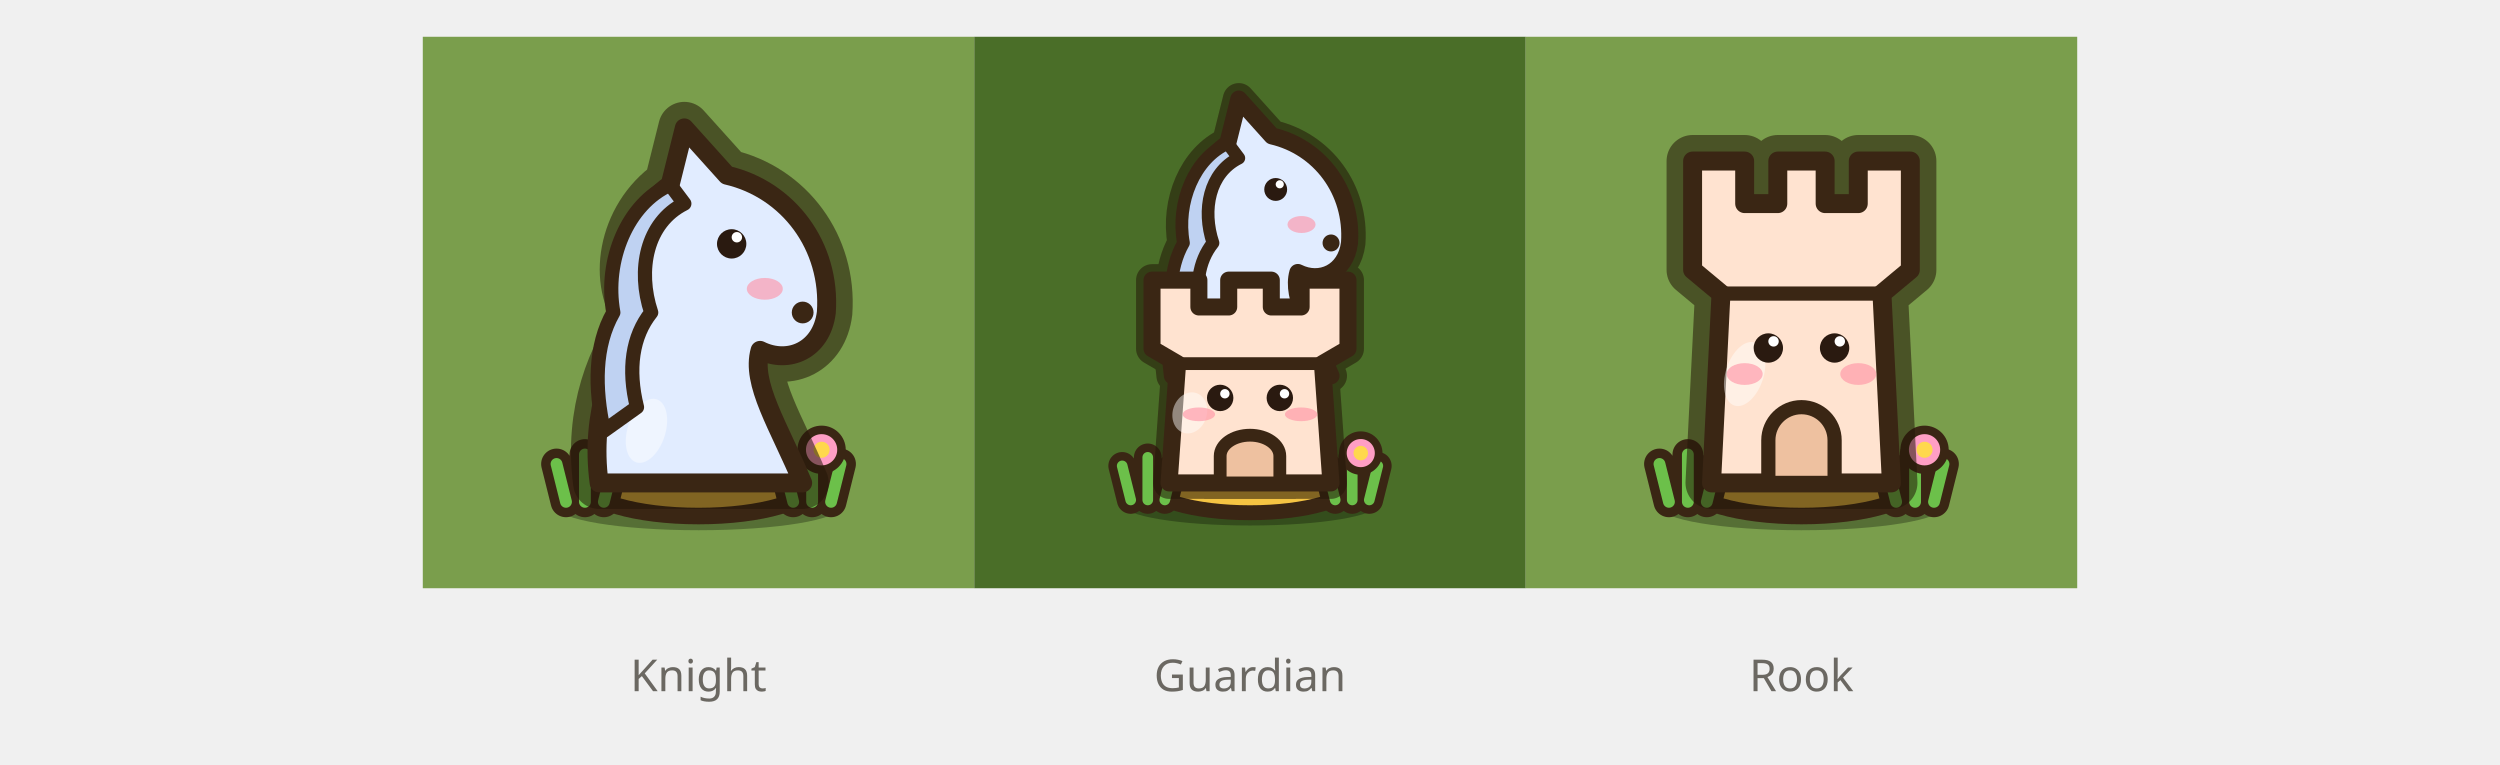
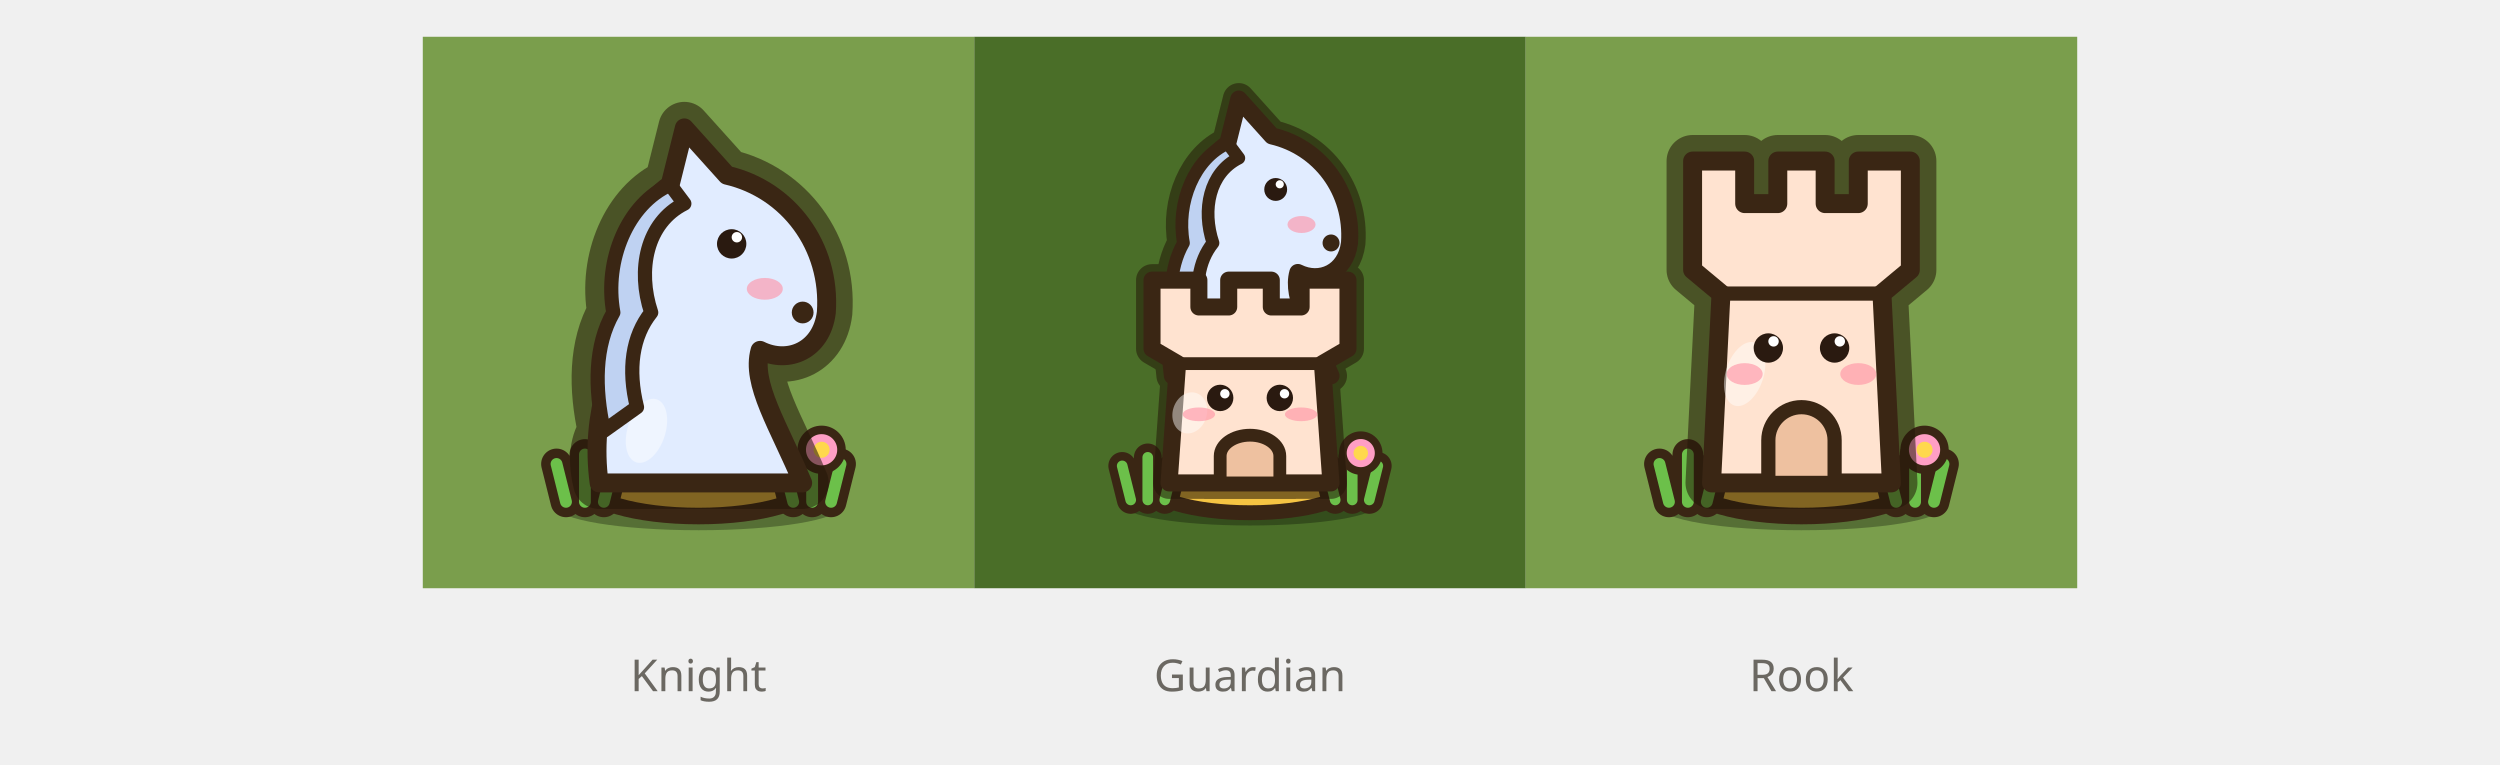
<svg xmlns="http://www.w3.org/2000/svg" width="100%" viewBox="0 0 680 208" role="img">
  <style>.n{font:500 15px ui-sans-serif,system-ui,sans-serif;fill:var(--p,#2b2a27);text-anchor:middle}.s{font:400 12px ui-sans-serif,system-ui,sans-serif;fill:var(--s,#6b6862);text-anchor:middle}.sl{font:400 12px ui-sans-serif,system-ui,sans-serif;fill:var(--s,#6b6862)}.op{font:400 17px ui-sans-serif,system-ui,sans-serif;fill:var(--s,#6b6862);text-anchor:middle}</style>
  <defs>
    <g id="knight-w">
      <ellipse cx="50" cy="91" rx="30" ry="5" fill="rgba(0,0,0,.3)" />
      <ellipse cx="50" cy="86" rx="24" ry="7" fill="#F5C443" stroke="#3A2614" stroke-width="3.5" />
      <path d="M22 90 L20 82 M26 90 L26 80 M30 90 L32 82" fill="none" stroke="#3A2614" stroke-width="6.5" stroke-linecap="round" stroke-linejoin="round" />
      <path d="M22 90 L20 82 M26 90 L26 80 M30 90 L32 82" fill="none" stroke="#6CC04A" stroke-width="2.5" stroke-linecap="round" stroke-linejoin="round" />
      <path d="M70 90 L68 82 M74 90 L74 80 M78 90 L80 82" fill="none" stroke="#3A2614" stroke-width="6.5" stroke-linecap="round" stroke-linejoin="round" />
      <path d="M70 90 L68 82 M74 90 L74 80 M78 90 L80 82" fill="none" stroke="#6CC04A" stroke-width="2.5" stroke-linecap="round" stroke-linejoin="round" />
      <circle cx="76" cy="79" r="4.2" fill="#FF9EC4" stroke="#3A2614" stroke-width="1.8" />
      <circle cx="76" cy="79" r="1.7" fill="#FFD84D" />
      <g fill="none" stroke="rgba(35,22,8,.55)" stroke-width="11" stroke-linejoin="round">
-         <path d="M29 86 C27 71 32 59 38 51 C32 44 34 30 44 23 L47 11 L56 21 C69 24 78 36 77 50 C76 58 69 61 63 58 C61 65 67 74 72 86 Z" />
+         <path d="M29 86 C28 82 28 78 30 75 C28 66 28 57 32 50 C30 39 35 27 44 23 L47 11 L56 21 C69 24 78 36 77 50 C76 58 69 61 63 58 C61 65 67 74 72 86 Z" />
      </g>
      <g fill="#E1ECFF" stroke="#3A2614" stroke-width="4" stroke-linejoin="round">
        <path d="M29 86 C27 71 32 59 38 51 C32 44 34 30 44 23 L47 11 L56 21 C69 24 78 36 77 50 C76 58 69 61 63 58 C61 65 67 74 72 86 Z" />
      </g>
      <ellipse cx="39" cy="75" rx="4" ry="7" fill="#fff" opacity="0.45" transform="rotate(18 39 75)" />
      <path d="M44 23 C35 27 30 39 32 50 C28 57 28 66 30 75 L37 70 C35 62 36 55 40 50 C37 41 39 31 47 27 Z" fill="#BFD2F2" stroke="#3A2614" stroke-width="3" stroke-linejoin="round" />
      <circle cx="72" cy="50" r="2.3" fill="#3A2614" />
      <ellipse cx="64" cy="45" rx="3.8" ry="2.3" fill="#FF8FA3" opacity=".6" />
      <circle cx="57" cy="35.5" r="3.1" fill="#2A1A10" />
      <circle cx="58.1" cy="34.1" r="1.1" fill="#fff" />
    </g>
    <g id="rook-w-ground">
      <ellipse cx="50" cy="91" rx="30" ry="5" fill="rgba(0,0,0,.3)" />
      <ellipse cx="50" cy="86" rx="24" ry="7" fill="#F5C443" stroke="#3A2614" stroke-width="3.5" />
      <path d="M22 90 L20 82 M26 90 L26 80 M30 90 L32 82" fill="none" stroke="#3A2614" stroke-width="6.5" stroke-linecap="round" stroke-linejoin="round" />
      <path d="M22 90 L20 82 M26 90 L26 80 M30 90 L32 82" fill="none" stroke="#6CC04A" stroke-width="2.5" stroke-linecap="round" stroke-linejoin="round" />
      <path d="M70 90 L68 82 M74 90 L74 80 M78 90 L80 82" fill="none" stroke="#3A2614" stroke-width="6.5" stroke-linecap="round" stroke-linejoin="round" />
      <path d="M70 90 L68 82 M74 90 L74 80 M78 90 L80 82" fill="none" stroke="#6CC04A" stroke-width="2.5" stroke-linecap="round" stroke-linejoin="round" />
      <circle cx="76" cy="79" r="4.2" fill="#FF9EC4" stroke="#3A2614" stroke-width="1.8" />
      <circle cx="76" cy="79" r="1.7" fill="#FFD84D" />
    </g>
    <g id="rook-w-halo">
      <g fill="rgb(35,22,8)" stroke="rgb(35,22,8)" stroke-width="7.50" stroke-linejoin="round">
        <path d="M 27 54.50 L 27 38.40 L 38 38.40 L 38 44.70 L 45 44.70 L 45 38.40 L 55 38.40 L 55 44.70 L 62 44.70 L 62 38.40 L 73 38.40 L 73 54.50 L 67 58.00 L 69 86.00 L 31 86.00 L 33 58.00 Z" />
      </g>
      <ellipse cx="38" cy="69.90" rx="4" ry="4.90" fill="rgb(35,22,8)" opacity="0.45" transform="rotate(18 38 63)" />
      <path d="M 33 58.00 H 67" stroke="rgb(35,22,8)" stroke-width="7.50" />
      <path d="M 43 86.00 L 43 79.70 A 7 4.90 0 0 1 57 79.70 L 57 86.00 Z" fill="rgb(35,22,8)" stroke="rgb(35,22,8)" stroke-width="7.50" />
      <ellipse cx="38" cy="69.90" rx="3.8" ry="1.61" fill="rgb(35,22,8)" opacity=".6" />
      <ellipse cx="62" cy="69.90" rx="3.8" ry="1.61" fill="rgb(35,22,8)" opacity=".6" />
      <circle cx="43" cy="66.05" r="3.1" fill="rgb(35,22,8)" />
      <circle cx="44.1" cy="65.07" r="1.1" fill="rgb(35,22,8)" />
      <circle cx="57" cy="66.05" r="3.1" fill="rgb(35,22,8)" />
      <circle cx="58.1" cy="65.07" r="1.1" fill="rgb(35,22,8)" />
    </g>
    <g id="rider-knight-w-halo">
      <g fill="rgb(35,22,8)" stroke="rgb(35,22,8)" stroke-width="8.65" stroke-linejoin="round">
        <path d="M29 86 C27 71 32 59 38 51 C32 44 34 30 44 23 L47 11 L56 21 C69 24 78 36 77 50 C76 58 69 61 63 58 C61 65 67 74 72 86 Z" />
      </g>
      <ellipse cx="39" cy="75" rx="4" ry="7" fill="rgb(35,22,8)" opacity="0.45" transform="rotate(18 39 75)" />
      <path d="M44 23 C35 27 30 39 32 50 C28 57 28 66 30 75 L37 70 C35 62 36 55 40 50 C37 41 39 31 47 27 Z" fill="rgb(35,22,8)" stroke="rgb(35,22,8)" stroke-width="8.65" stroke-linejoin="round" />
      <circle cx="72" cy="50" r="2.3" fill="rgb(35,22,8)" />
      <ellipse cx="64" cy="45" rx="3.8" ry="2.3" fill="rgb(35,22,8)" opacity=".6" />
      <circle cx="57" cy="35.5" r="3.1" fill="rgb(35,22,8)" />
      <circle cx="58.1" cy="34.1" r="1.1" fill="rgb(35,22,8)" />
    </g>
    <g id="rider-knight-w-body">
      <g fill="#E1ECFF" stroke="#3A2614" stroke-width="4.62" stroke-linejoin="round">
        <path d="M29 86 C27 71 32 59 38 51 C32 44 34 30 44 23 L47 11 L56 21 C69 24 78 36 77 50 C76 58 69 61 63 58 C61 65 67 74 72 86 Z" />
      </g>
      <ellipse cx="39" cy="75" rx="4" ry="7" fill="#fff" opacity="0.45" transform="rotate(18 39 75)" />
      <path d="M44 23 C35 27 30 39 32 50 C28 57 28 66 30 75 L37 70 C35 62 36 55 40 50 C37 41 39 31 47 27 Z" fill="#BFD2F2" stroke="#3A2614" stroke-width="3.46" stroke-linejoin="round" />
      <circle cx="72" cy="50" r="2.3" fill="#3A2614" />
      <ellipse cx="64" cy="45" rx="3.8" ry="2.3" fill="#FF8FA3" opacity=".6" />
      <circle cx="57" cy="35.5" r="3.1" fill="#2A1A10" />
      <circle cx="58.1" cy="34.1" r="1.1" fill="#fff" />
    </g>
    <g id="rook-w-body">
      <g fill="#FFE3D0" stroke="#3A2614" stroke-width="4" stroke-linejoin="round">
        <path d="M 27 54.50 L 27 38.40 L 38 38.40 L 38 44.70 L 45 44.70 L 45 38.40 L 55 38.40 L 55 44.70 L 62 44.70 L 62 38.40 L 73 38.40 L 73 54.50 L 67 58.00 L 69 86.00 L 31 86.00 L 33 58.00 Z" />
      </g>
      <ellipse cx="38" cy="69.90" rx="4" ry="4.90" fill="#fff" opacity="0.45" transform="rotate(18 38 63)" />
      <path d="M 33 58.00 H 67" stroke="#3A2614" stroke-width="3" />
      <path d="M 43 86.00 L 43 79.70 A 7 4.90 0 0 1 57 79.70 L 57 86.00 Z" fill="#EEC1A0" stroke="#3A2614" stroke-width="3" />
      <ellipse cx="38" cy="69.90" rx="3.8" ry="1.61" fill="#FF8FA3" opacity=".6" />
      <ellipse cx="62" cy="69.90" rx="3.8" ry="1.61" fill="#FF8FA3" opacity=".6" />
      <circle cx="43" cy="66.05" r="3.1" fill="#2A1A10" />
      <circle cx="44.1" cy="65.07" r="1.1" fill="#fff" />
      <circle cx="57" cy="66.05" r="3.1" fill="#2A1A10" />
      <circle cx="58.1" cy="65.07" r="1.1" fill="#fff" />
    </g>
    <g id="rook-w">
      <ellipse cx="50" cy="91" rx="30" ry="5" fill="rgba(0,0,0,.3)" />
      <ellipse cx="50" cy="86" rx="24" ry="7" fill="#F5C443" stroke="#3A2614" stroke-width="3.5" />
      <path d="M22 90 L20 82 M26 90 L26 80 M30 90 L32 82" fill="none" stroke="#3A2614" stroke-width="6.5" stroke-linecap="round" stroke-linejoin="round" />
      <path d="M22 90 L20 82 M26 90 L26 80 M30 90 L32 82" fill="none" stroke="#6CC04A" stroke-width="2.5" stroke-linecap="round" stroke-linejoin="round" />
      <path d="M70 90 L68 82 M74 90 L74 80 M78 90 L80 82" fill="none" stroke="#3A2614" stroke-width="6.5" stroke-linecap="round" stroke-linejoin="round" />
      <path d="M70 90 L68 82 M74 90 L74 80 M78 90 L80 82" fill="none" stroke="#6CC04A" stroke-width="2.5" stroke-linecap="round" stroke-linejoin="round" />
      <circle cx="76" cy="79" r="4.2" fill="#FF9EC4" stroke="#3A2614" stroke-width="1.8" />
      <circle cx="76" cy="79" r="1.7" fill="#FFD84D" />
      <g fill="none" stroke="rgba(35,22,8,.55)" stroke-width="11" stroke-linejoin="round">
        <path d="M27 41 L27 18 L38 18 L38 27 L45 27 L45 18 L55 18 L55 27 L62 27 L62 18 L73 18 L73 41 L67 46 L69 86 L31 86 L33 46 Z" />
      </g>
      <g fill="#FFE3D0" stroke="#3A2614" stroke-width="4" stroke-linejoin="round">
        <path d="M27 41 L27 18 L38 18 L38 27 L45 27 L45 18 L55 18 L55 27 L62 27 L62 18 L73 18 L73 41 L67 46 L69 86 L31 86 L33 46 Z" />
      </g>
      <ellipse cx="38" cy="63" rx="4" ry="7" fill="#fff" opacity="0.45" transform="rotate(18 38 63)" />
      <path d="M33 46 H67" stroke="#3A2614" stroke-width="3" />
      <path d="M43 86 L43 77 A7 7 0 0 1 57 77 L57 86 Z" fill="#EEC1A0" stroke="#3A2614" stroke-width="3" />
      <ellipse cx="38" cy="63" rx="3.8" ry="2.3" fill="#FF8FA3" opacity=".6" />
      <ellipse cx="62" cy="63" rx="3.8" ry="2.3" fill="#FF8FA3" opacity=".6" />
      <circle cx="43" cy="57.5" r="3.1" fill="#2A1A10" />
      <circle cx="44.1" cy="56.1" r="1.1" fill="#fff" />
      <circle cx="57" cy="57.5" r="3.1" fill="#2A1A10" />
      <circle cx="58.1" cy="56.1" r="1.1" fill="#fff" />
    </g>
  </defs>
  <g transform="translate(115,10) scale(1.25)">
    <rect width="120" height="120" fill="#7a9e4c" />
    <use href="#knight-w" transform="translate(8.50,8.50) scale(1.030)" />
  </g>
  <text x="190" y="188" class="s">Knight</text>
  <g transform="translate(265,10) scale(1.25)">
    <rect width="120" height="120" fill="#4a6e28" />
    <use href="#rook-w-ground" transform="translate(13.65,17.36) scale(0.927)" />
    <g opacity=".55">
      <use href="#rook-w-halo" transform="translate(13.65,17.36) scale(0.927)" />
      <use href="#rider-knight-w-halo" transform="translate(19.82,4.72) scale(0.803)" />
    </g>
    <use href="#rider-knight-w-body" transform="translate(19.82,4.72) scale(0.803)" />
    <use href="#rook-w-body" transform="translate(13.65,17.36) scale(0.927)" />
  </g>
  <text x="340" y="188" class="s">Guardian</text>
  <g transform="translate(415,10) scale(1.25)">
    <rect width="120" height="120" fill="#7a9e4c" />
    <use href="#rook-w" transform="translate(8.50,8.50) scale(1.030)" />
  </g>
  <text x="490" y="188" class="s">Rook</text>
</svg>
